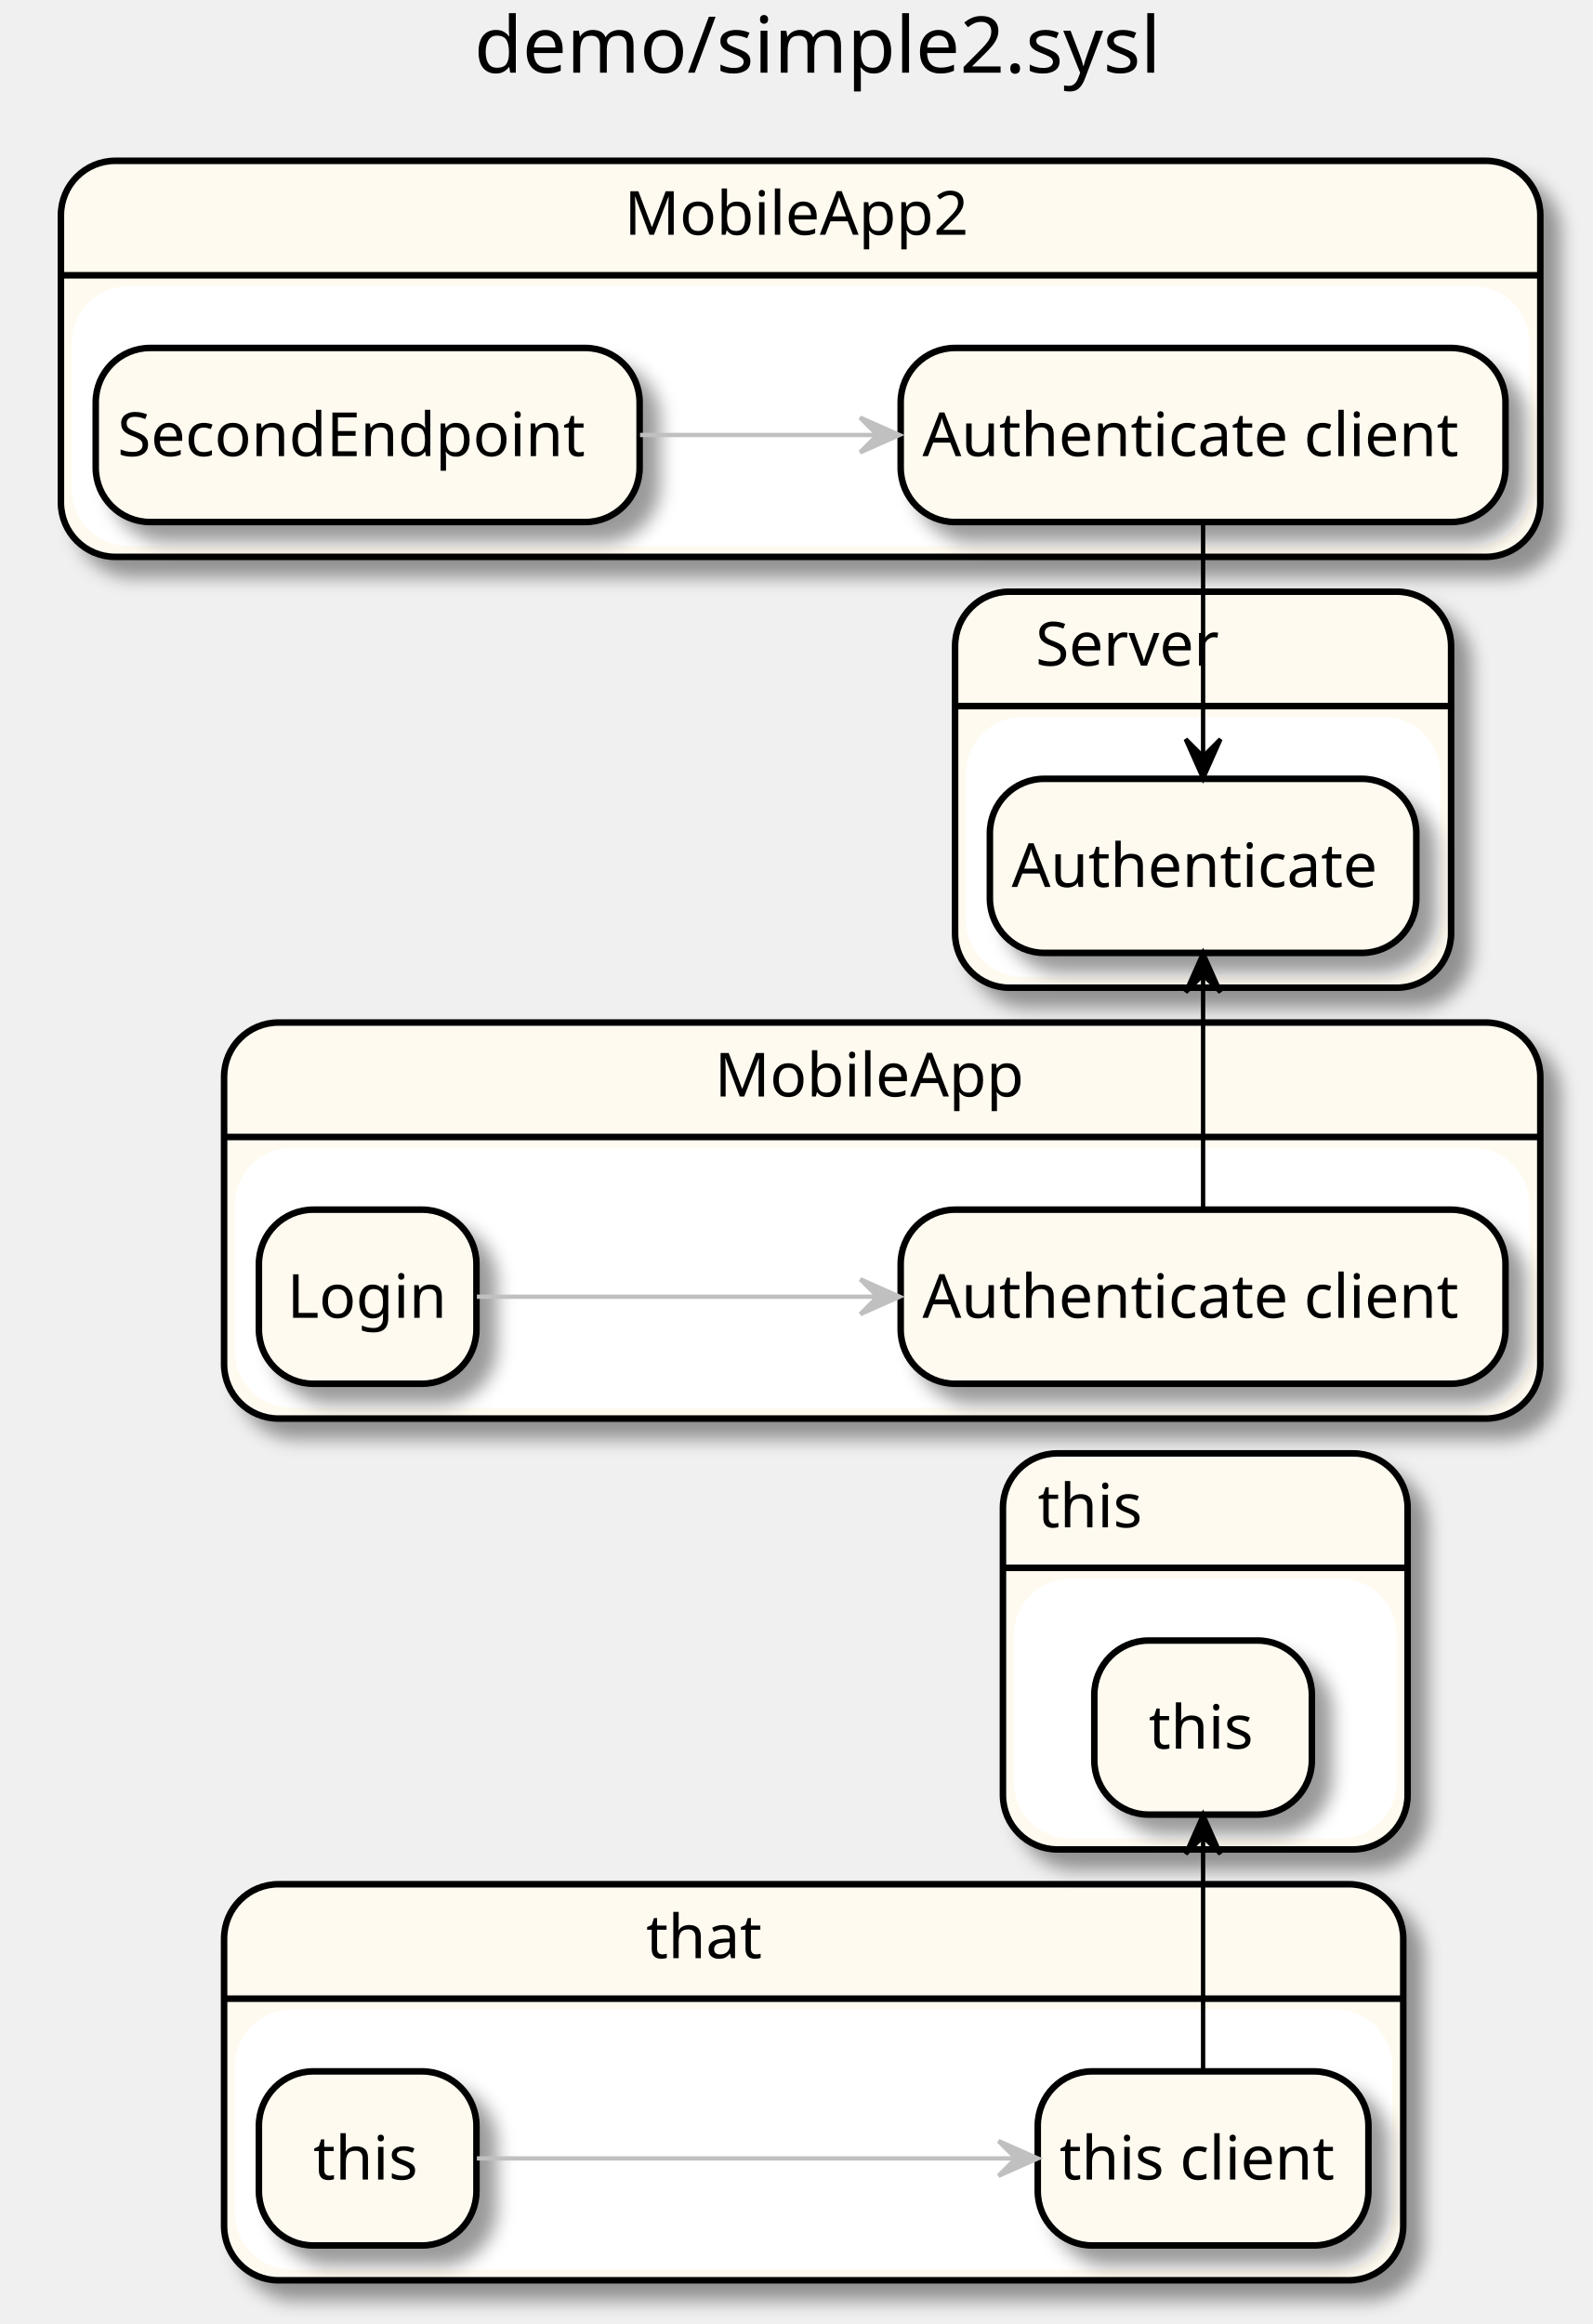
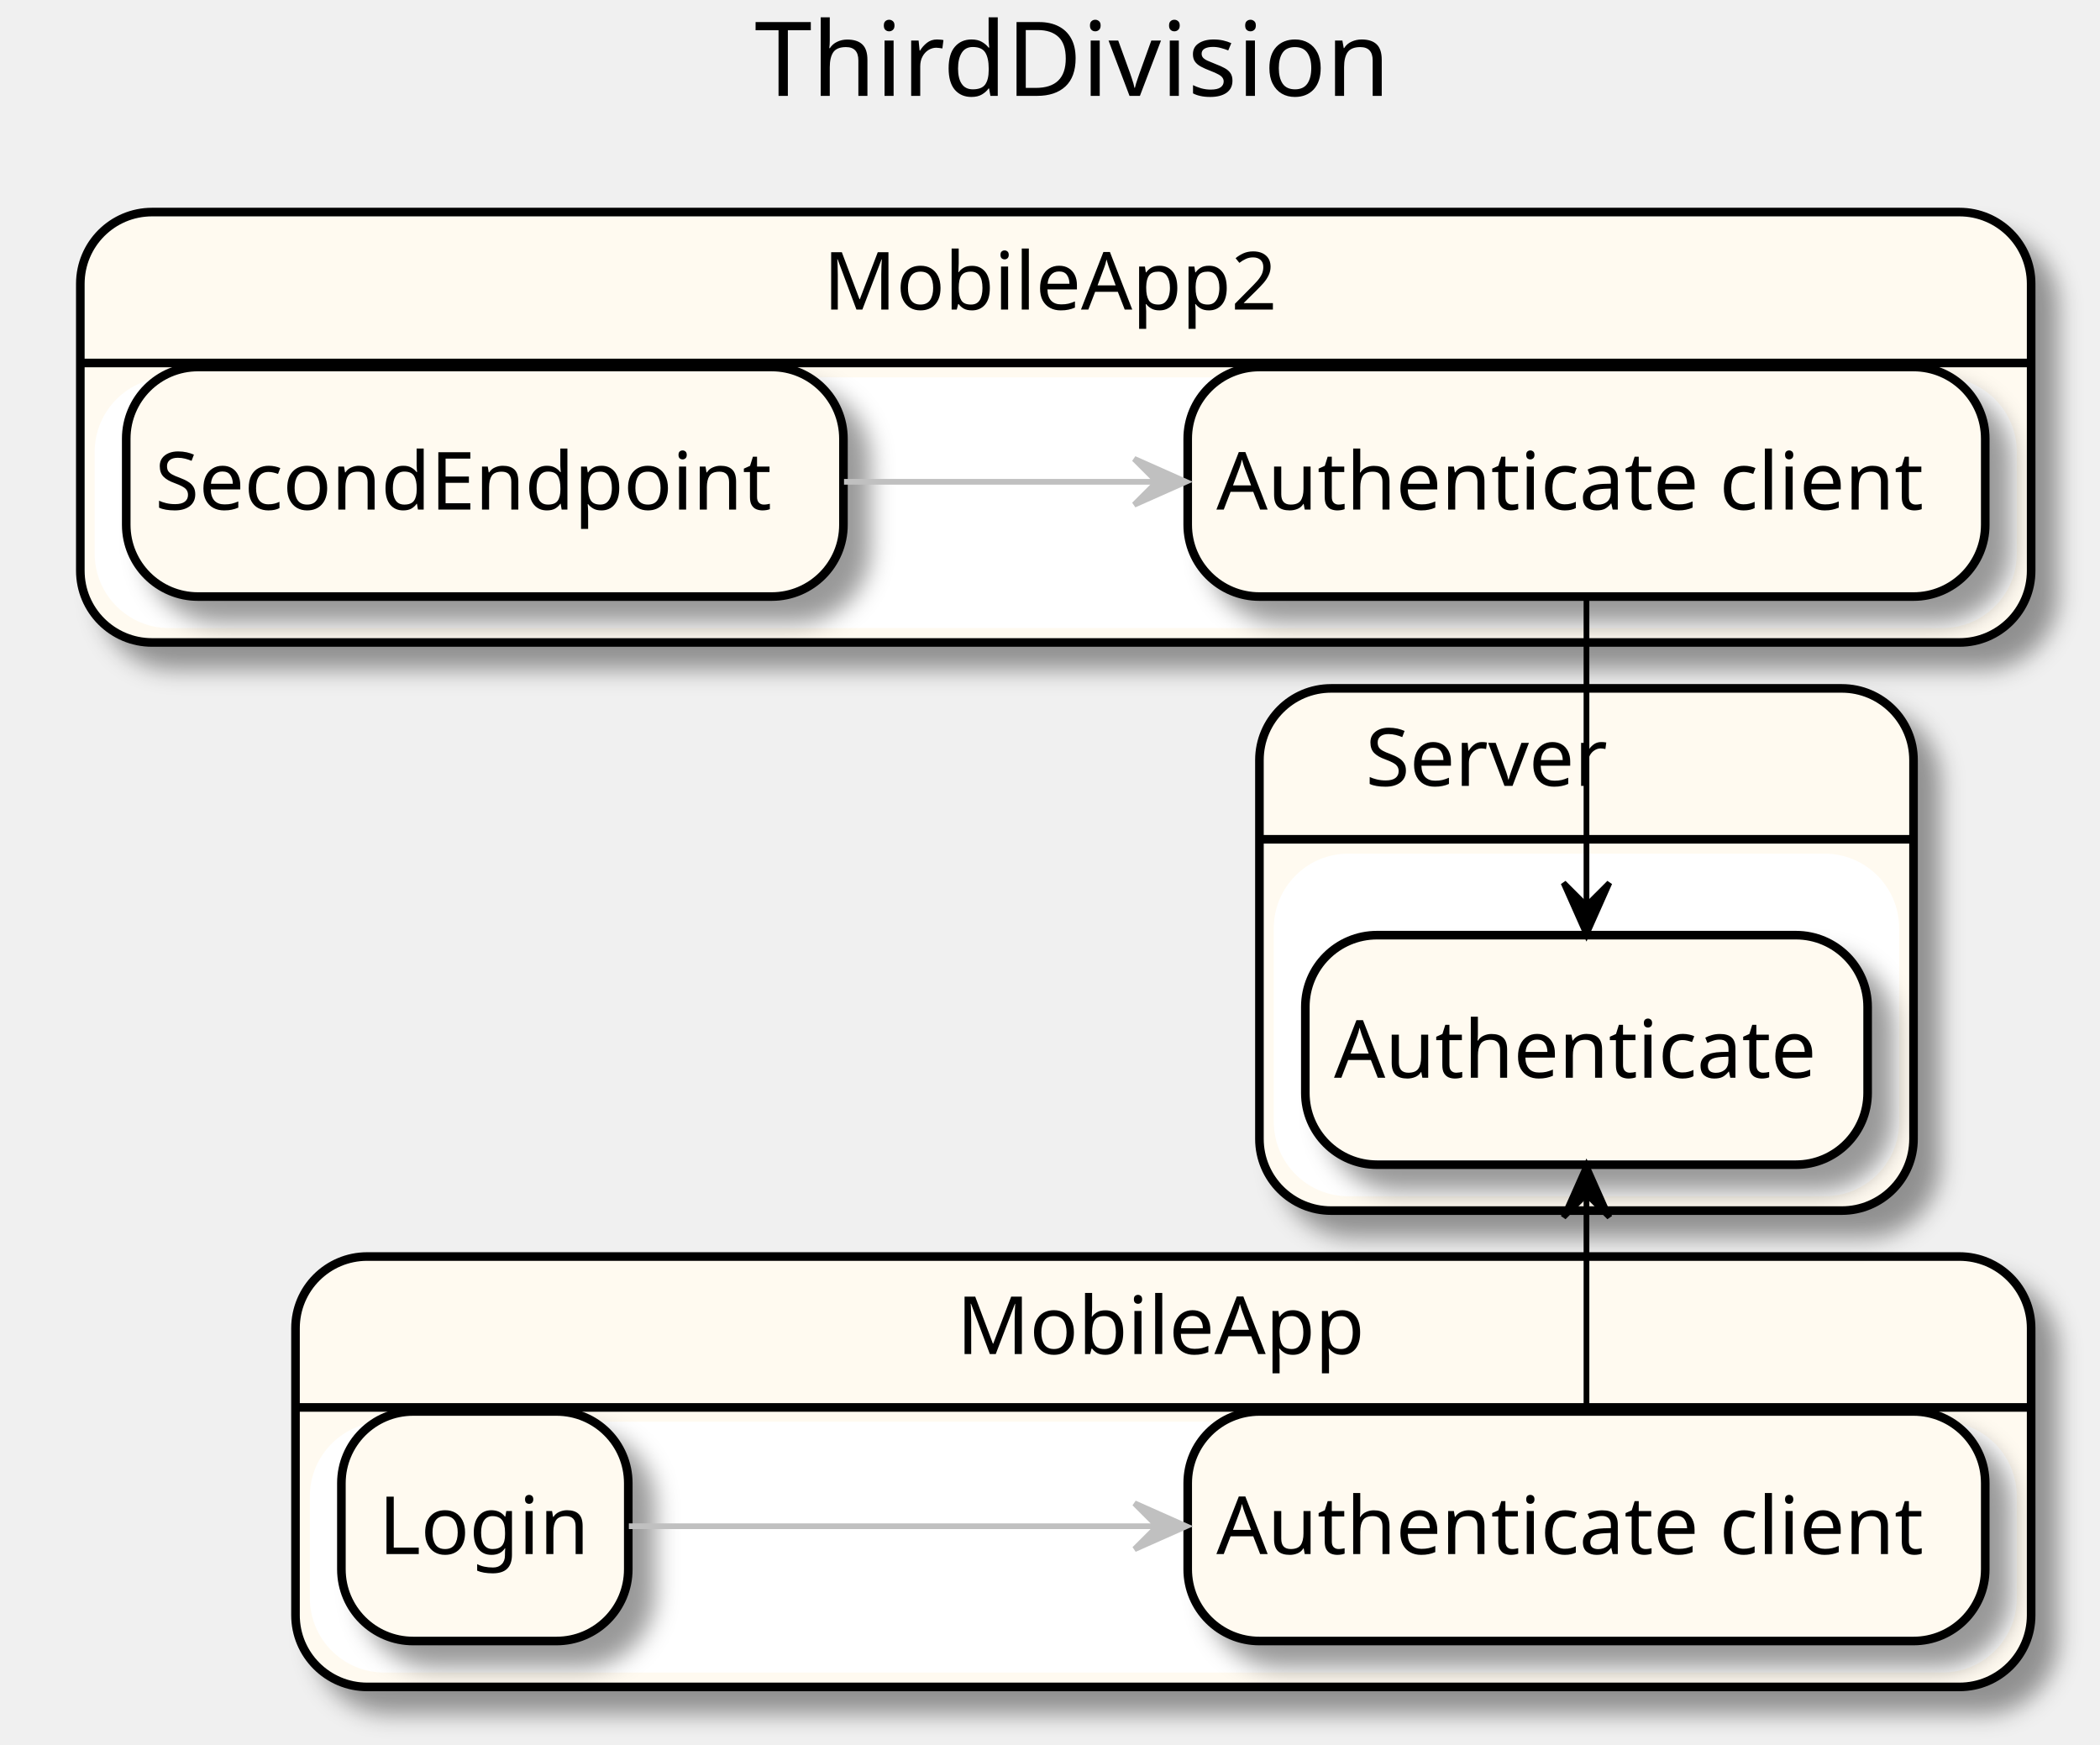
- <svg xmlns="http://www.w3.org/2000/svg" contentScriptType="application/ecmascript" contentStyleType="text/css" height="534px" preserveAspectRatio="none" style="width:366px;height:534px;" version="1.1" viewBox="0 0 366 534" width="366px" zoomAndPan="magnify">
+ <svg xmlns="http://www.w3.org/2000/svg" contentScriptType="application/ecmascript" contentStyleType="text/css" height="304px" preserveAspectRatio="none" style="width:366px;height:304px;" version="1.1" viewBox="0 0 366 304" width="366px" zoomAndPan="magnify">
  <defs>
-     <filter height="300%" id="f1su5obtea0nge" width="300%" x="-1" y="-1">
+     <filter height="300%" id="futi05fps9k2a" width="300%" x="-1" y="-1">
      <feGaussianBlur result="blurOut" stdDeviation="2.0" />
      <feColorMatrix in="blurOut" result="blurOut2" type="matrix" values="0 0 0 0 0 0 0 0 0 0 0 0 0 0 0 0 0 0 .4 0" />
      <feOffset dx="4.0" dy="4.0" in="blurOut2" result="blurOut3" />
      <feBlend in="SourceGraphic" in2="blurOut3" mode="normal" />
    </filter>
  </defs>
  <g>
-     <text fill="#000000" font-family="sans-serif" font-size="18" lengthAdjust="spacingAndGlyphs" textLength="162" x="109" y="16.708">demo/simple2.sysl</text>
-     <rect fill="#FFFAF0" filter="url(#f1su5obtea0nge)" height="91" rx="12.5" ry="12.5" style="stroke: #000000; stroke-width: 1.5;" width="302.5" x="51.5" y="234.953" />
-     <rect fill="#FFFFFF" height="58.703" rx="12.5" ry="12.5" style="stroke: #FFFFFF; stroke-width: 1.0;" width="296.5" x="54.5" y="264.25" />
-     <line style="stroke: #000000; stroke-width: 1.5;" x1="51.5" x2="354" y1="261.25" y2="261.25" />
-     <text fill="#000000" font-family="sans-serif" font-size="14" lengthAdjust="spacingAndGlyphs" textLength="72" x="164.25" y="251.948">MobileApp</text>
-     <rect fill="#FFFAF0" filter="url(#f1su5obtea0nge)" height="91" rx="12.5" ry="12.5" style="stroke: #000000; stroke-width: 1.5;" width="340" x="14" y="36.953" />
-     <rect fill="#FFFFFF" height="58.703" rx="12.5" ry="12.5" style="stroke: #FFFFFF; stroke-width: 1.0;" width="334" x="17" y="66.25" />
+     <text fill="#000000" font-family="sans-serif" font-size="18" lengthAdjust="spacingAndGlyphs" textLength="117" x="131.5" y="16.708">ThirdDivision</text>
+     <rect fill="#FFFAF0" filter="url(#futi05fps9k2a)" height="75" rx="12.5" ry="12.5" style="stroke: #000000; stroke-width: 1.5;" width="302.5" x="51.5" y="218.953" />
+     <rect fill="#FFFFFF" height="42.703" rx="12.5" ry="12.5" style="stroke: #FFFFFF; stroke-width: 1.0;" width="296.5" x="54.5" y="248.25" />
+     <line style="stroke: #000000; stroke-width: 1.5;" x1="51.5" x2="354" y1="245.25" y2="245.25" />
+     <text fill="#000000" font-family="sans-serif" font-size="14" lengthAdjust="spacingAndGlyphs" textLength="72" x="166.75" y="235.948">MobileApp</text>
+     <rect fill="#FFFAF0" filter="url(#futi05fps9k2a)" height="75" rx="12.5" ry="12.5" style="stroke: #000000; stroke-width: 1.5;" width="340" x="14" y="36.953" />
+     <rect fill="#FFFFFF" height="42.703" rx="12.5" ry="12.5" style="stroke: #FFFFFF; stroke-width: 1.0;" width="334" x="17" y="66.25" />
    <line style="stroke: #000000; stroke-width: 1.5;" x1="14" x2="354" y1="63.25" y2="63.25" />
    <text fill="#000000" font-family="sans-serif" font-size="14" lengthAdjust="spacingAndGlyphs" textLength="81" x="143.5" y="53.948">MobileApp2</text>
-     <rect fill="#FFFAF0" filter="url(#f1su5obtea0nge)" height="91" rx="12.5" ry="12.5" style="stroke: #000000; stroke-width: 1.5;" width="114" x="219.5" y="135.953" />
-     <rect fill="#FFFFFF" height="58.703" rx="12.5" ry="12.5" style="stroke: #FFFFFF; stroke-width: 1.0;" width="108" x="222.5" y="165.25" />
-     <line style="stroke: #000000; stroke-width: 1.5;" x1="219.5" x2="333.5" y1="162.25" y2="162.25" />
-     <text fill="#000000" font-family="sans-serif" font-size="14" lengthAdjust="spacingAndGlyphs" textLength="44" x="238" y="152.948">Server</text>
-     <rect fill="#FFFAF0" filter="url(#f1su5obtea0nge)" height="91" rx="12.5" ry="12.5" style="stroke: #000000; stroke-width: 1.5;" width="271" x="51.5" y="432.953" />
-     <rect fill="#FFFFFF" height="58.703" rx="12.5" ry="12.5" style="stroke: #FFFFFF; stroke-width: 1.0;" width="265" x="54.5" y="462.25" />
-     <line style="stroke: #000000; stroke-width: 1.5;" x1="51.5" x2="322.5" y1="459.25" y2="459.25" />
-     <text fill="#000000" font-family="sans-serif" font-size="14" lengthAdjust="spacingAndGlyphs" textLength="27" x="148.5" y="449.948">that</text>
-     <rect fill="#FFFAF0" filter="url(#f1su5obtea0nge)" height="91" rx="12.5" ry="12.5" style="stroke: #000000; stroke-width: 1.5;" width="93" x="230.5" y="333.953" />
-     <rect fill="#FFFFFF" height="58.703" rx="12.5" ry="12.5" style="stroke: #FFFFFF; stroke-width: 1.0;" width="87" x="233.5" y="363.25" />
-     <line style="stroke: #000000; stroke-width: 1.5;" x1="230.5" x2="323.5" y1="360.25" y2="360.25" />
-     <text fill="#000000" font-family="sans-serif" font-size="14" lengthAdjust="spacingAndGlyphs" textLength="25" x="238.5" y="350.948">this</text>
-     <rect fill="#FFFAF0" filter="url(#f1su5obtea0nge)" height="40" rx="12.5" ry="12.5" style="stroke: #000000; stroke-width: 1.5;" width="139" x="207" y="277.953" />
-     <text fill="#000000" font-family="sans-serif" font-size="14" lengthAdjust="spacingAndGlyphs" textLength="129" x="212" y="302.8">Authenticate client</text>
-     <rect fill="#FFFAF0" filter="url(#f1su5obtea0nge)" height="40" rx="12.5" ry="12.5" style="stroke: #000000; stroke-width: 1.5;" width="50" x="59.5" y="277.953" />
-     <text fill="#000000" font-family="sans-serif" font-size="14" lengthAdjust="spacingAndGlyphs" textLength="37" x="66" y="302.8">Login</text>
-     <rect fill="#FFFAF0" filter="url(#f1su5obtea0nge)" height="40" rx="12.5" ry="12.5" style="stroke: #000000; stroke-width: 1.5;" width="139" x="207" y="79.953" />
-     <text fill="#000000" font-family="sans-serif" font-size="14" lengthAdjust="spacingAndGlyphs" textLength="129" x="212" y="104.8">Authenticate client</text>
-     <rect fill="#FFFAF0" filter="url(#f1su5obtea0nge)" height="40" rx="12.5" ry="12.5" style="stroke: #000000; stroke-width: 1.5;" width="125" x="22" y="79.953" />
-     <text fill="#000000" font-family="sans-serif" font-size="14" lengthAdjust="spacingAndGlyphs" textLength="115" x="27" y="104.8">SecondEndpoint</text>
-     <rect fill="#FFFAF0" filter="url(#f1su5obtea0nge)" height="40" rx="12.5" ry="12.5" style="stroke: #000000; stroke-width: 1.5;" width="98" x="227.5" y="178.953" />
-     <text fill="#000000" font-family="sans-serif" font-size="14" lengthAdjust="spacingAndGlyphs" textLength="88" x="232.5" y="203.8">Authenticate</text>
-     <rect fill="#FFFAF0" filter="url(#f1su5obtea0nge)" height="40" rx="12.5" ry="12.5" style="stroke: #000000; stroke-width: 1.5;" width="50" x="59.5" y="475.953" />
-     <text fill="#000000" font-family="sans-serif" font-size="14" lengthAdjust="spacingAndGlyphs" textLength="25" x="72" y="500.8">this</text>
-     <rect fill="#FFFAF0" filter="url(#f1su5obtea0nge)" height="40" rx="12.5" ry="12.5" style="stroke: #000000; stroke-width: 1.5;" width="76" x="238.5" y="475.953" />
-     <text fill="#000000" font-family="sans-serif" font-size="14" lengthAdjust="spacingAndGlyphs" textLength="66" x="243.5" y="500.8">this client</text>
-     <rect fill="#FFFAF0" filter="url(#f1su5obtea0nge)" height="40" rx="12.5" ry="12.5" style="stroke: #000000; stroke-width: 1.5;" width="50" x="251.5" y="376.953" />
-     <text fill="#000000" font-family="sans-serif" font-size="14" lengthAdjust="spacingAndGlyphs" textLength="25" x="264" y="401.8">this</text>
-     <path d="M109.601,495.953 C141.022,495.953 195.34,495.953 233.452,495.953 " fill="none" id="_5-&gt;_6" style="stroke: #C0C0C0; stroke-width: 1.0;" />
-     <polygon fill="#C0C0C0" points="238.484,495.953,229.484,491.953,233.484,495.953,229.484,499.953,238.484,495.953" style="stroke: #C0C0C0; stroke-width: 1.0;" />
-     <path d="M276.5,475.844 C276.5,457.91 276.5,439.976 276.5,422.042 " fill="none" id="_6-&gt;_7" style="stroke: #000000; stroke-width: 1.0;" />
-     <polygon fill="#000000" points="276.5,416.984,272.5,425.984,276.5,421.984,280.5,425.984,276.5,416.984" style="stroke: #000000; stroke-width: 1.0;" />
-     <path d="M109.601,297.953 C132.95,297.953 168.943,297.953 201.535,297.953 " fill="none" id="_1-&gt;_0" style="stroke: #C0C0C0; stroke-width: 1.0;" />
-     <polygon fill="#C0C0C0" points="206.734,297.953,197.734,293.953,201.734,297.953,197.734,301.953,206.734,297.953" style="stroke: #C0C0C0; stroke-width: 1.0;" />
-     <path d="M276.5,277.844 C276.5,259.91 276.5,241.976 276.5,224.042 " fill="none" id="_0-&gt;_4" style="stroke: #000000; stroke-width: 1.0;" />
-     <polygon fill="#000000" points="276.5,218.984,272.5,227.984,276.5,223.984,280.5,227.984,276.5,218.984" style="stroke: #000000; stroke-width: 1.0;" />
-     <path d="M147.102,99.953 C164.507,99.953 183.585,99.953 201.617,99.953 " fill="none" id="_3-&gt;_2" style="stroke: #C0C0C0; stroke-width: 1.0;" />
-     <polygon fill="#C0C0C0" points="206.673,99.953,197.673,95.953,201.673,99.953,197.673,103.953,206.673,99.953" style="stroke: #C0C0C0; stroke-width: 1.0;" />
-     <path d="M276.5,119.984 C276.5,137.918 276.5,155.852 276.5,173.786 " fill="none" id="_2-&gt;_4" style="stroke: #000000; stroke-width: 1.0;" />
-     <polygon fill="#000000" points="276.5,178.844,280.5,169.844,276.5,173.844,272.5,169.844,276.5,178.844" style="stroke: #000000; stroke-width: 1.0;" />
+     <rect fill="#FFFAF0" filter="url(#futi05fps9k2a)" height="91" rx="12.5" ry="12.5" style="stroke: #000000; stroke-width: 1.5;" width="114" x="219.5" y="119.953" />
+     <rect fill="#FFFFFF" height="58.703" rx="12.5" ry="12.5" style="stroke: #FFFFFF; stroke-width: 1.0;" width="108" x="222.5" y="149.25" />
+     <line style="stroke: #000000; stroke-width: 1.5;" x1="219.5" x2="333.5" y1="146.25" y2="146.25" />
+     <text fill="#000000" font-family="sans-serif" font-size="14" lengthAdjust="spacingAndGlyphs" textLength="44" x="238" y="136.948">Server</text>
+     <rect fill="#FFFAF0" filter="url(#futi05fps9k2a)" height="40" rx="12.5" ry="12.5" style="stroke: #000000; stroke-width: 1.5;" width="139" x="207" y="245.953" />
+     <text fill="#000000" font-family="sans-serif" font-size="14" lengthAdjust="spacingAndGlyphs" textLength="129" x="212" y="270.8">Authenticate client</text>
+     <rect fill="#FFFAF0" filter="url(#futi05fps9k2a)" height="40" rx="12.5" ry="12.5" style="stroke: #000000; stroke-width: 1.5;" width="50" x="59.5" y="245.953" />
+     <text fill="#000000" font-family="sans-serif" font-size="14" lengthAdjust="spacingAndGlyphs" textLength="37" x="66" y="270.8">Login</text>
+     <rect fill="#FFFAF0" filter="url(#futi05fps9k2a)" height="40" rx="12.5" ry="12.5" style="stroke: #000000; stroke-width: 1.5;" width="139" x="207" y="63.953" />
+     <text fill="#000000" font-family="sans-serif" font-size="14" lengthAdjust="spacingAndGlyphs" textLength="129" x="212" y="88.8">Authenticate client</text>
+     <rect fill="#FFFAF0" filter="url(#futi05fps9k2a)" height="40" rx="12.5" ry="12.5" style="stroke: #000000; stroke-width: 1.5;" width="125" x="22" y="63.953" />
+     <text fill="#000000" font-family="sans-serif" font-size="14" lengthAdjust="spacingAndGlyphs" textLength="115" x="27" y="88.8">SecondEndpoint</text>
+     <rect fill="#FFFAF0" filter="url(#futi05fps9k2a)" height="40" rx="12.5" ry="12.5" style="stroke: #000000; stroke-width: 1.5;" width="98" x="227.5" y="162.953" />
+     <text fill="#000000" font-family="sans-serif" font-size="14" lengthAdjust="spacingAndGlyphs" textLength="88" x="232.5" y="187.8">Authenticate</text>
+     <path d="M109.601,265.953 C132.95,265.953 168.943,265.953 201.535,265.953 " fill="none" id="_1-&gt;_0" style="stroke: #C0C0C0; stroke-width: 1.0;" />
+     <polygon fill="#C0C0C0" points="206.734,265.953,197.734,261.953,201.734,265.953,197.734,269.953,206.734,265.953" style="stroke: #C0C0C0; stroke-width: 1.0;" />
+     <path d="M276.5,245.851 C276.5,233.271 276.5,220.691 276.5,208.11 " fill="none" id="_0-&gt;_4" style="stroke: #000000; stroke-width: 1.0;" />
+     <polygon fill="#000000" points="276.5,203.1,272.5,212.1,276.5,208.1,280.5,212.1,276.5,203.1" style="stroke: #000000; stroke-width: 1.0;" />
+     <path d="M147.102,83.953 C164.507,83.953 183.585,83.953 201.617,83.953 " fill="none" id="_3-&gt;_2" style="stroke: #C0C0C0; stroke-width: 1.0;" />
+     <polygon fill="#C0C0C0" points="206.673,83.953,197.673,79.953,201.673,83.953,197.673,87.953,206.673,83.953" style="stroke: #C0C0C0; stroke-width: 1.0;" />
+     <path d="M276.5,103.984 C276.5,121.918 276.5,139.852 276.5,157.786 " fill="none" id="_2-&gt;_4" style="stroke: #000000; stroke-width: 1.0;" />
+     <polygon fill="#000000" points="276.5,162.844,280.5,153.844,276.5,157.844,272.5,153.844,276.5,162.844" style="stroke: #000000; stroke-width: 1.0;" />
  </g>
</svg>
